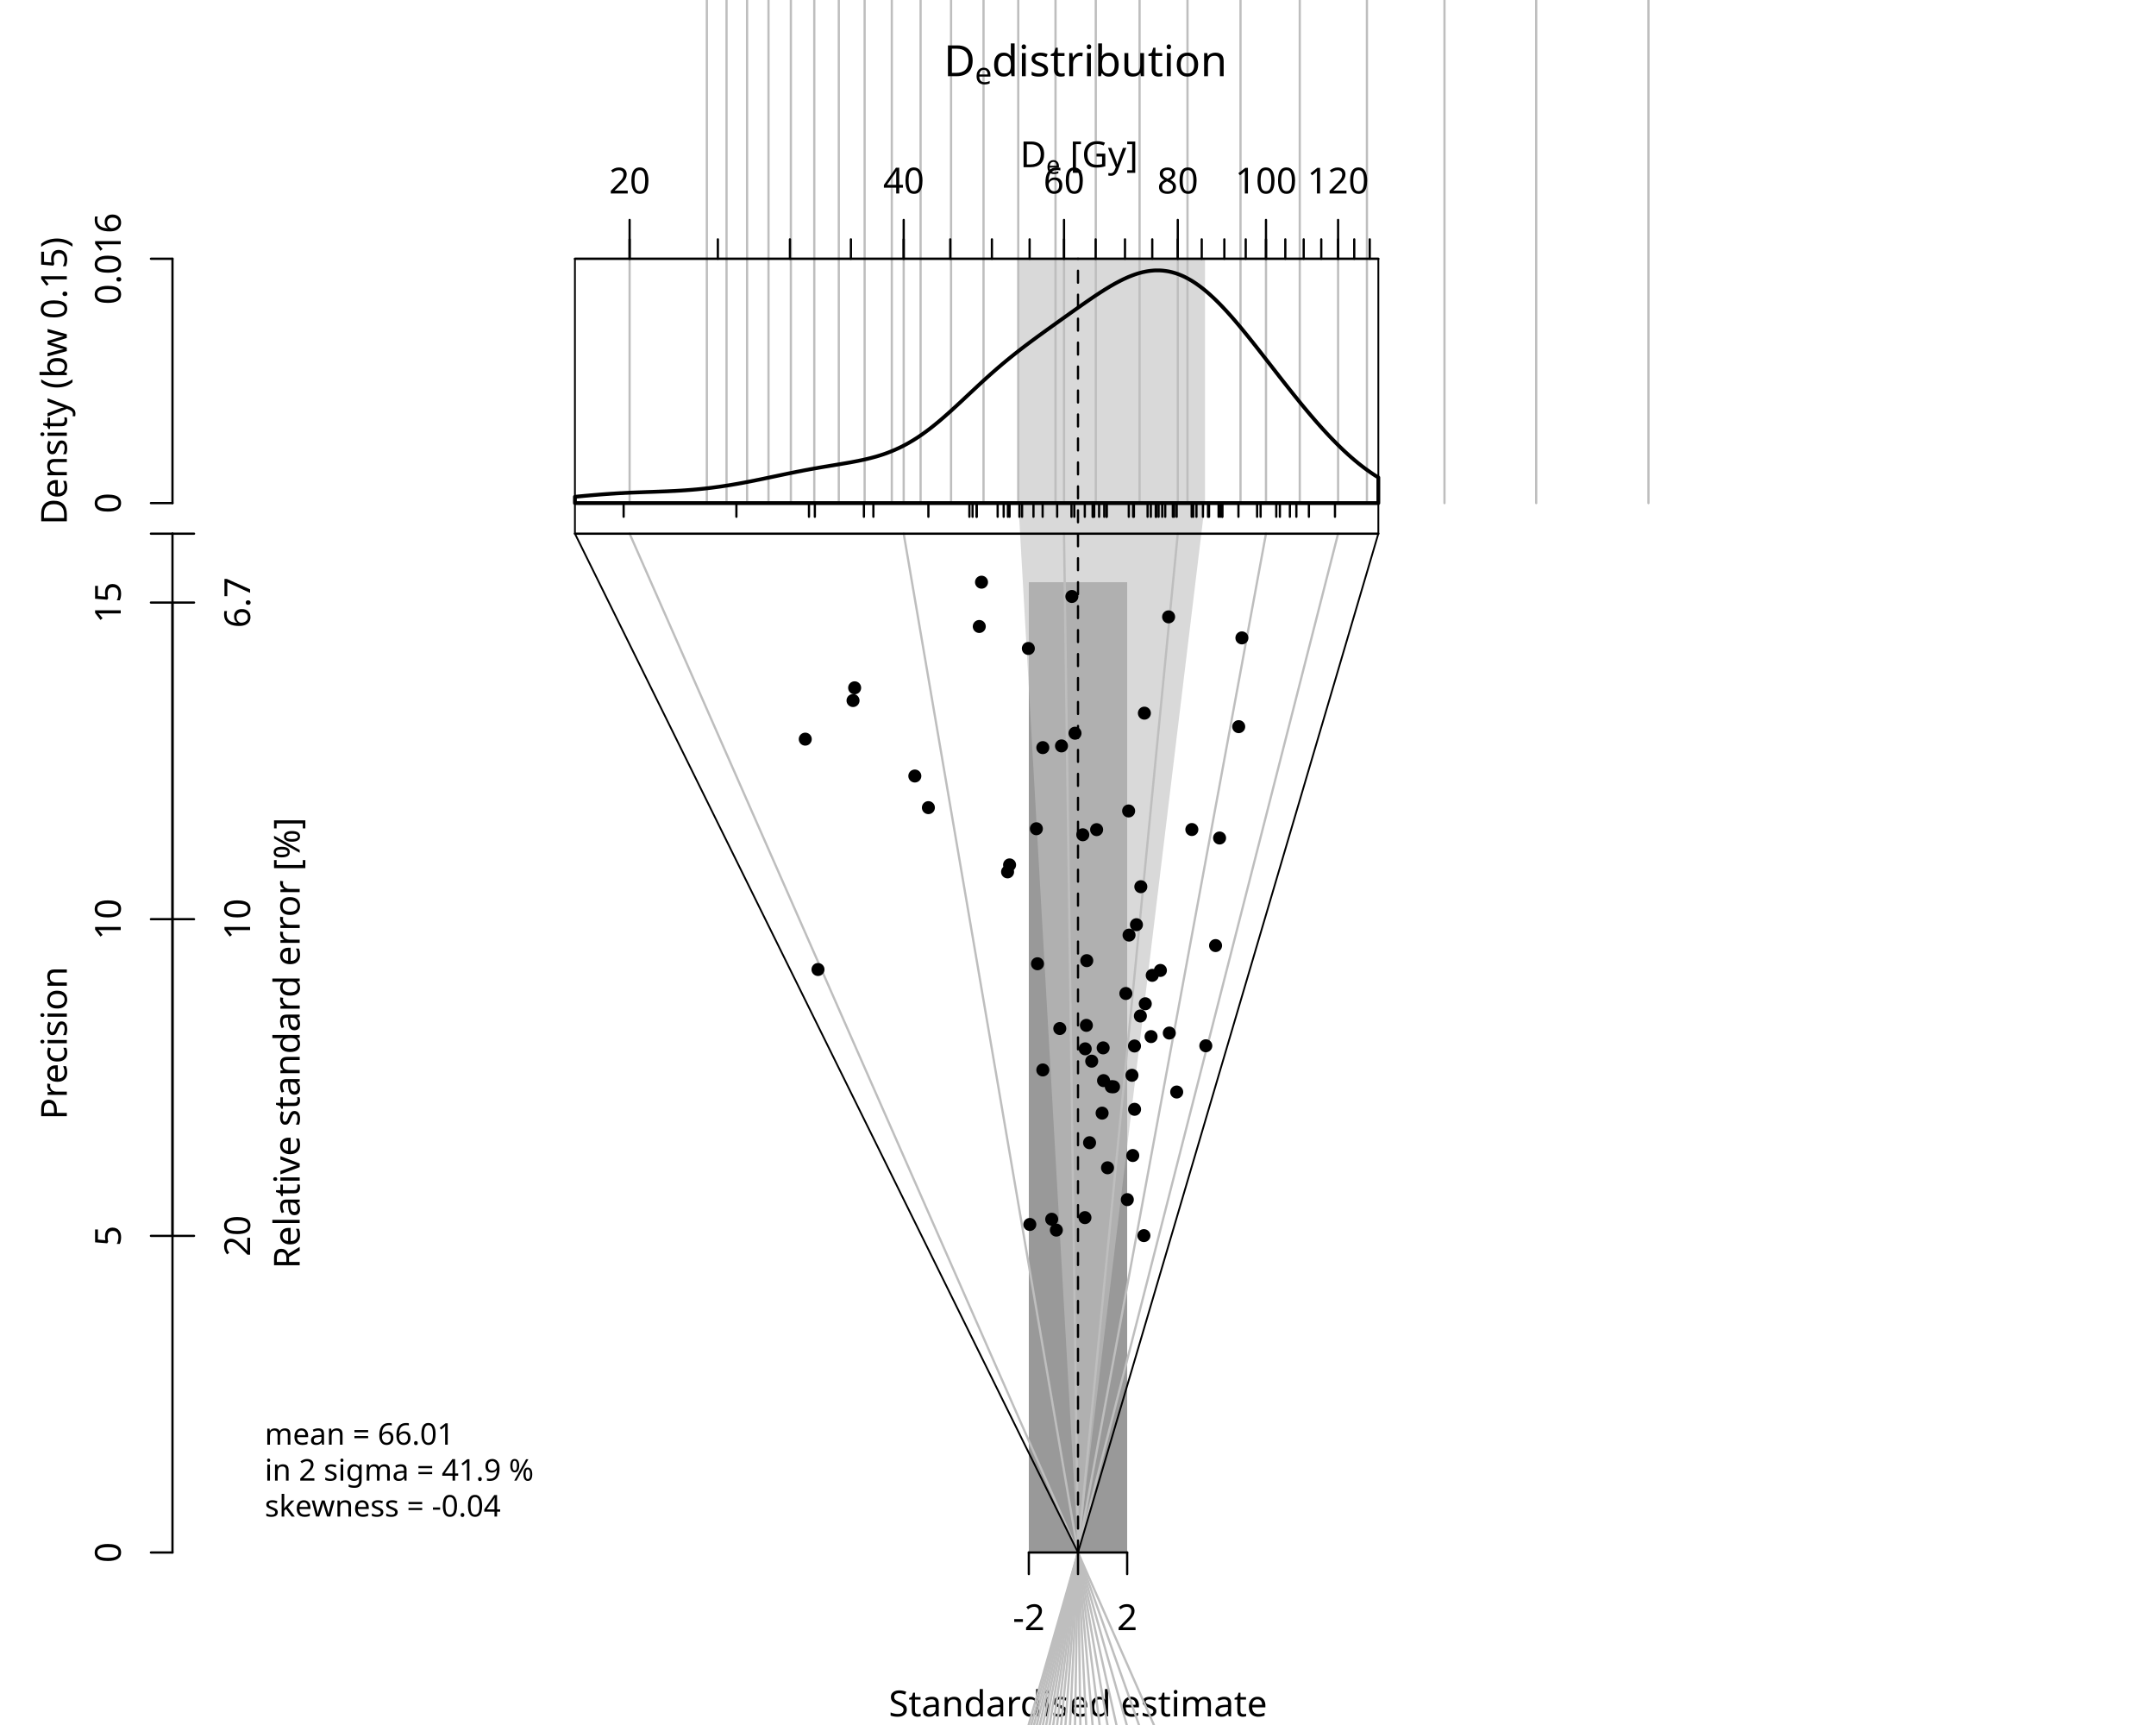
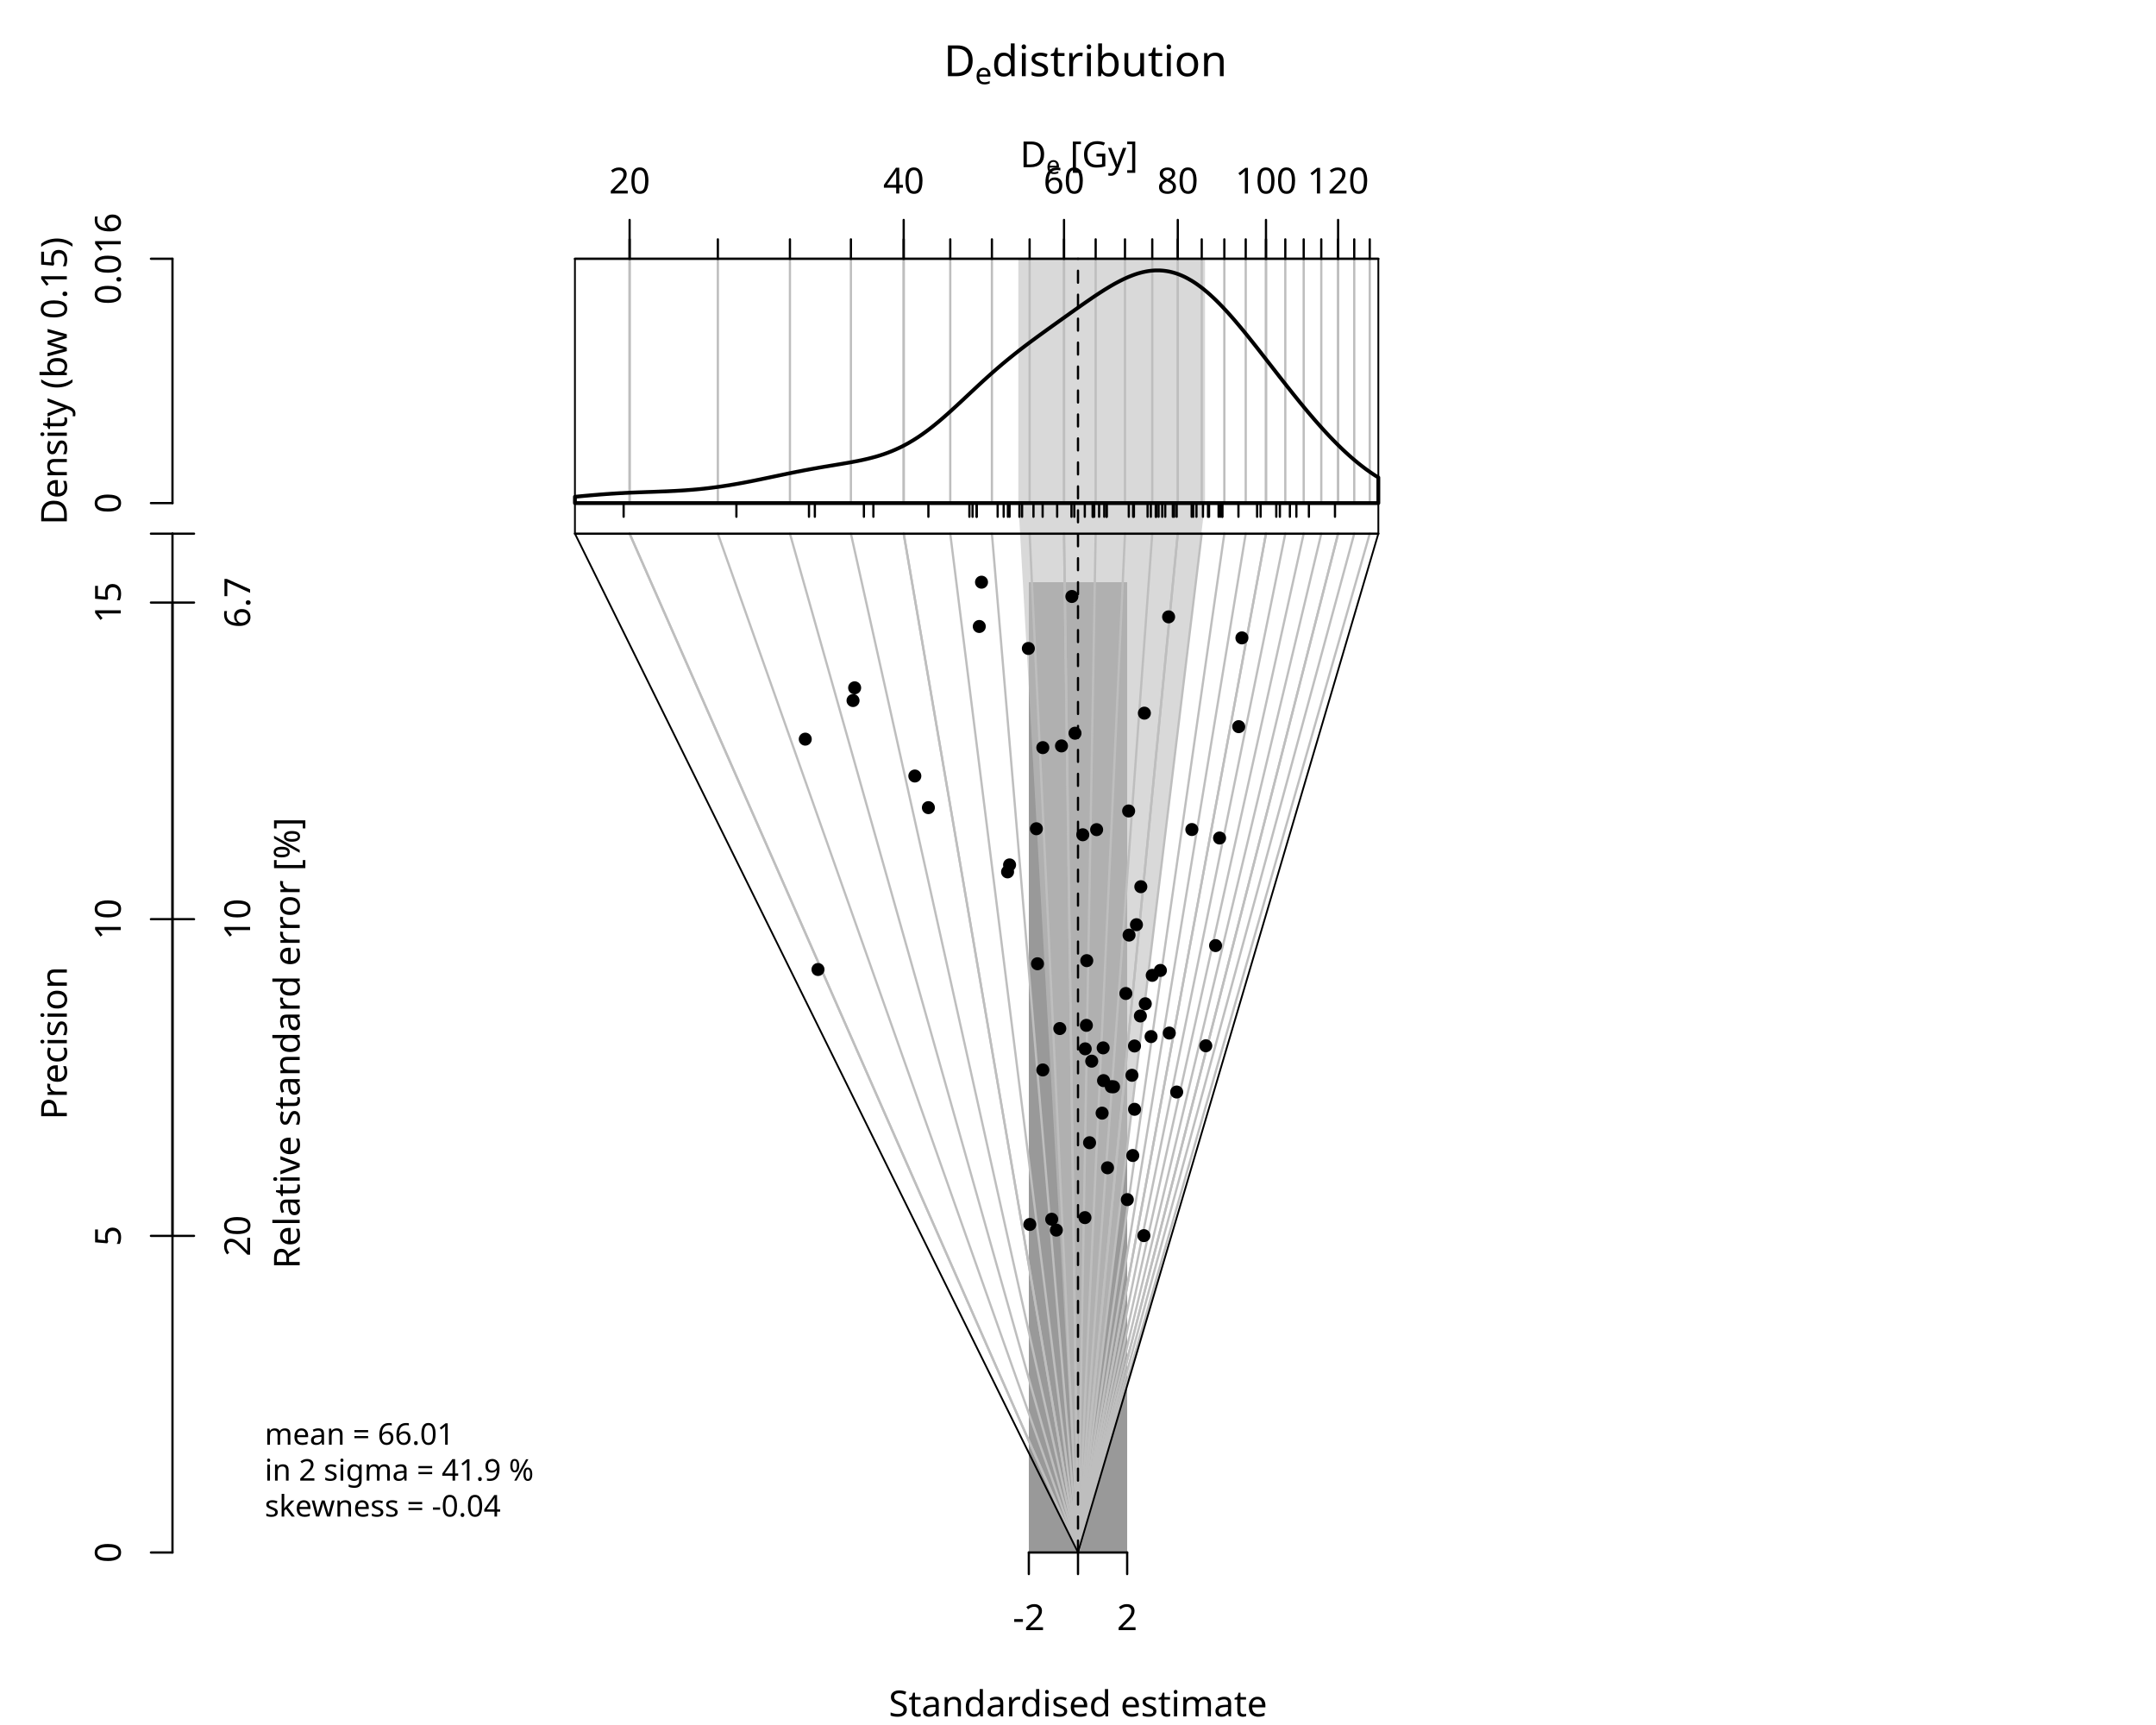
<svg xmlns="http://www.w3.org/2000/svg" class="svglite" data-engine-version="2.0" width="720.00pt" height="576.00pt" viewBox="0 0 720.00 576.00">
  <defs>
    <style type="text/css">
    .svglite line, .svglite polyline, .svglite polygon, .svglite path, .svglite rect, .svglite circle {
      fill: none;
      stroke: #000000;
      stroke-linecap: round;
      stroke-linejoin: round;
      stroke-miterlimit: 10.00;
    }
  </style>
  </defs>
  <rect width="100%" height="100%" style="stroke: none; fill: #FFFFFF;" />
  <defs>
    <clipPath id="cpMC4wMHw3MjAuMDB8MC4wMHw1NzYuMDA=">
      <rect x="0.00" y="0.00" width="720.00" height="576.00" />
    </clipPath>
  </defs>
  <g clip-path="url(#cpMC4wMHw3MjAuMDB8MC4wMHw1NzYuMDA=)">
    <text x="360.00" y="573.12" text-anchor="middle" style="font-size: 12.00px; font-family: sans;" textLength="119.42px" lengthAdjust="spacingAndGlyphs">Standardised estimate</text>
    <polygon points="343.58,194.40 376.42,194.40 376.42,518.40 343.58,518.40 " style="stroke-width: 0.75; stroke: none; fill: #999999;" />
    <polygon points="624.10,-260.68 624.10,-260.68 624.10,-1039.76 624.10,-1039.76 " style="stroke-width: 0.75; stroke: none; fill: #FFFFFF;" />
    <polygon points="360.00,518.40 401.19,178.20 402.42,167.99 402.42,86.40 340.08,86.40 340.08,167.99 340.66,178.20 " style="stroke-width: 0.75; stroke: none; fill: #BFBFBF; fill-opacity: 0.60;" />
-     <polyline points="360.00,518.40 550.51,951.22 " style="stroke-width: 0.75; stroke: #BEBEBE;" />
-     <polyline points="360.00,518.40 513.02,951.22 " style="stroke-width: 0.75; stroke: #BEBEBE;" />
-     <polyline points="360.00,518.40 482.39,951.22 " style="stroke-width: 0.75; stroke: #BEBEBE;" />
-     <polyline points="360.00,518.40 456.49,951.22 " style="stroke-width: 0.75; stroke: #BEBEBE;" />
-     <polyline points="360.00,518.40 434.06,951.22 " style="stroke-width: 0.75; stroke: #BEBEBE;" />
-     <polyline points="360.00,518.40 414.27,951.22 " style="stroke-width: 0.75; stroke: #BEBEBE;" />
-     <polyline points="360.00,518.40 396.57,951.22 " style="stroke-width: 0.75; stroke: #BEBEBE;" />
-     <polyline points="360.00,518.40 380.56,951.22 " style="stroke-width: 0.75; stroke: #BEBEBE;" />
-     <polyline points="360.00,518.40 365.94,951.22 " style="stroke-width: 0.75; stroke: #BEBEBE;" />
-     <polyline points="360.00,518.40 352.49,951.22 " style="stroke-width: 0.75; stroke: #BEBEBE;" />
-     <polyline points="360.00,518.40 340.04,951.22 " style="stroke-width: 0.75; stroke: #BEBEBE;" />
-     <polyline points="360.00,518.40 328.45,951.22 " style="stroke-width: 0.75; stroke: #BEBEBE;" />
-     <polyline points="360.00,518.40 317.61,951.22 " style="stroke-width: 0.75; stroke: #BEBEBE;" />
-     <polyline points="360.00,518.40 307.43,951.22 " style="stroke-width: 0.75; stroke: #BEBEBE;" />
-     <polyline points="360.00,518.40 297.82,951.22 " style="stroke-width: 0.75; stroke: #BEBEBE;" />
-     <polyline points="360.00,518.40 288.74,951.22 " style="stroke-width: 0.75; stroke: #BEBEBE;" />
-     <polyline points="360.00,518.40 280.12,951.22 " style="stroke-width: 0.75; stroke: #BEBEBE;" />
-     <polyline points="360.00,518.40 271.93,951.22 " style="stroke-width: 0.75; stroke: #BEBEBE;" />
-     <polyline points="360.00,518.40 264.11,951.22 " style="stroke-width: 0.75; stroke: #BEBEBE;" />
-     <polyline points="360.00,518.40 256.64,951.22 " style="stroke-width: 0.75; stroke: #BEBEBE;" />
-     <polyline points="360.00,518.40 249.49,951.22 " style="stroke-width: 0.75; stroke: #BEBEBE;" />
-     <polyline points="360.00,518.40 242.63,951.22 " style="stroke-width: 0.75; stroke: #BEBEBE;" />
-     <polyline points="360.00,518.40 236.05,951.22 " style="stroke-width: 0.75; stroke: #BEBEBE;" />
-     <polyline points="550.51,167.99 550.51,-260.68 " style="stroke-width: 0.75; stroke: #BEBEBE;" />
-     <polyline points="513.02,167.99 513.02,-260.68 " style="stroke-width: 0.75; stroke: #BEBEBE;" />
-     <polyline points="482.39,167.99 482.39,-260.68 " style="stroke-width: 0.75; stroke: #BEBEBE;" />
-     <polyline points="456.49,167.99 456.49,-260.68 " style="stroke-width: 0.75; stroke: #BEBEBE;" />
-     <polyline points="434.06,167.99 434.06,-260.68 " style="stroke-width: 0.75; stroke: #BEBEBE;" />
-     <polyline points="414.27,167.99 414.27,-260.68 " style="stroke-width: 0.75; stroke: #BEBEBE;" />
-     <polyline points="396.57,167.99 396.57,-260.68 " style="stroke-width: 0.75; stroke: #BEBEBE;" />
-     <polyline points="380.56,167.99 380.56,-260.68 " style="stroke-width: 0.75; stroke: #BEBEBE;" />
-     <polyline points="365.94,167.99 365.94,-260.68 " style="stroke-width: 0.75; stroke: #BEBEBE;" />
-     <polyline points="352.49,167.99 352.49,-260.68 " style="stroke-width: 0.75; stroke: #BEBEBE;" />
-     <polyline points="340.04,167.99 340.04,-260.68 " style="stroke-width: 0.75; stroke: #BEBEBE;" />
-     <polyline points="328.45,167.99 328.45,-260.68 " style="stroke-width: 0.75; stroke: #BEBEBE;" />
-     <polyline points="317.61,167.99 317.61,-260.68 " style="stroke-width: 0.75; stroke: #BEBEBE;" />
-     <polyline points="307.43,167.99 307.43,-260.68 " style="stroke-width: 0.75; stroke: #BEBEBE;" />
-     <polyline points="297.82,167.99 297.82,-260.68 " style="stroke-width: 0.75; stroke: #BEBEBE;" />
-     <polyline points="288.74,167.99 288.74,-260.68 " style="stroke-width: 0.75; stroke: #BEBEBE;" />
-     <polyline points="280.12,167.99 280.12,-260.68 " style="stroke-width: 0.75; stroke: #BEBEBE;" />
-     <polyline points="271.93,167.99 271.93,-260.68 " style="stroke-width: 0.75; stroke: #BEBEBE;" />
-     <polyline points="264.11,167.99 264.11,-260.68 " style="stroke-width: 0.75; stroke: #BEBEBE;" />
-     <polyline points="256.64,167.99 256.64,-260.68 " style="stroke-width: 0.75; stroke: #BEBEBE;" />
-     <polyline points="249.49,167.99 249.49,-260.68 " style="stroke-width: 0.75; stroke: #BEBEBE;" />
-     <polyline points="242.63,167.99 242.63,-260.68 " style="stroke-width: 0.75; stroke: #BEBEBE;" />
-     <polyline points="236.05,167.99 236.05,-260.68 " style="stroke-width: 0.75; stroke: #BEBEBE;" />
+     <polyline points="360.00,518.40 210.26,178.20 " style="stroke-width: 0.75; stroke: #BEBEBE;" />
+     <polyline points="360.00,518.40 239.73,178.20 " style="stroke-width: 0.75; stroke: #BEBEBE;" />
+     <polyline points="360.00,518.40 263.80,178.20 " style="stroke-width: 0.75; stroke: #BEBEBE;" />
+     <polyline points="360.00,518.40 284.16,178.20 " style="stroke-width: 0.75; stroke: #BEBEBE;" />
+     <polyline points="360.00,518.40 301.79,178.20 " style="stroke-width: 0.75; stroke: #BEBEBE;" />
+     <polyline points="360.00,518.40 317.34,178.20 " style="stroke-width: 0.75; stroke: #BEBEBE;" />
+     <polyline points="360.00,518.40 331.25,178.20 " style="stroke-width: 0.75; stroke: #BEBEBE;" />
+     <polyline points="360.00,518.40 343.84,178.20 " style="stroke-width: 0.75; stroke: #BEBEBE;" />
+     <polyline points="360.00,518.40 355.33,178.20 " style="stroke-width: 0.75; stroke: #BEBEBE;" />
+     <polyline points="360.00,518.40 365.90,178.20 " style="stroke-width: 0.75; stroke: #BEBEBE;" />
+     <polyline points="360.00,518.40 375.69,178.20 " style="stroke-width: 0.75; stroke: #BEBEBE;" />
+     <polyline points="360.00,518.40 384.80,178.20 " style="stroke-width: 0.75; stroke: #BEBEBE;" />
+     <polyline points="360.00,518.40 393.32,178.20 " style="stroke-width: 0.75; stroke: #BEBEBE;" />
+     <polyline points="360.00,518.40 401.32,178.20 " style="stroke-width: 0.75; stroke: #BEBEBE;" />
+     <polyline points="360.00,518.40 408.87,178.20 " style="stroke-width: 0.75; stroke: #BEBEBE;" />
+     <polyline points="360.00,518.40 416.01,178.20 " style="stroke-width: 0.75; stroke: #BEBEBE;" />
+     <polyline points="360.00,518.40 422.78,178.20 " style="stroke-width: 0.75; stroke: #BEBEBE;" />
+     <polyline points="360.00,518.40 429.23,178.20 " style="stroke-width: 0.75; stroke: #BEBEBE;" />
+     <polyline points="360.00,518.40 435.37,178.20 " style="stroke-width: 0.75; stroke: #BEBEBE;" />
+     <polyline points="360.00,518.40 441.24,178.20 " style="stroke-width: 0.75; stroke: #BEBEBE;" />
+     <polyline points="360.00,518.40 446.86,178.20 " style="stroke-width: 0.75; stroke: #BEBEBE;" />
+     <polyline points="360.00,518.40 452.25,178.20 " style="stroke-width: 0.75; stroke: #BEBEBE;" />
+     <polyline points="360.00,518.40 457.43,178.20 " style="stroke-width: 0.75; stroke: #BEBEBE;" />
+     <polyline points="210.26,167.99 210.26,86.40 " style="stroke-width: 0.75; stroke: #BEBEBE;" />
+     <polyline points="239.73,167.99 239.73,86.40 " style="stroke-width: 0.75; stroke: #BEBEBE;" />
+     <polyline points="263.80,167.99 263.80,86.40 " style="stroke-width: 0.75; stroke: #BEBEBE;" />
+     <polyline points="284.16,167.99 284.16,86.40 " style="stroke-width: 0.75; stroke: #BEBEBE;" />
+     <polyline points="301.79,167.99 301.79,86.40 " style="stroke-width: 0.75; stroke: #BEBEBE;" />
+     <polyline points="317.34,167.99 317.34,86.40 " style="stroke-width: 0.75; stroke: #BEBEBE;" />
+     <polyline points="331.25,167.99 331.25,86.40 " style="stroke-width: 0.75; stroke: #BEBEBE;" />
+     <polyline points="343.84,167.99 343.84,86.40 " style="stroke-width: 0.75; stroke: #BEBEBE;" />
+     <polyline points="355.33,167.99 355.33,86.40 " style="stroke-width: 0.75; stroke: #BEBEBE;" />
+     <polyline points="365.90,167.99 365.90,86.40 " style="stroke-width: 0.75; stroke: #BEBEBE;" />
+     <polyline points="375.69,167.99 375.69,86.40 " style="stroke-width: 0.75; stroke: #BEBEBE;" />
+     <polyline points="384.80,167.99 384.80,86.40 " style="stroke-width: 0.75; stroke: #BEBEBE;" />
+     <polyline points="393.32,167.99 393.32,86.40 " style="stroke-width: 0.75; stroke: #BEBEBE;" />
+     <polyline points="401.32,167.99 401.32,86.40 " style="stroke-width: 0.75; stroke: #BEBEBE;" />
+     <polyline points="408.87,167.99 408.87,86.40 " style="stroke-width: 0.75; stroke: #BEBEBE;" />
+     <polyline points="416.01,167.99 416.01,86.40 " style="stroke-width: 0.75; stroke: #BEBEBE;" />
+     <polyline points="422.78,167.99 422.78,86.40 " style="stroke-width: 0.75; stroke: #BEBEBE;" />
+     <polyline points="429.23,167.99 429.23,86.40 " style="stroke-width: 0.75; stroke: #BEBEBE;" />
+     <polyline points="435.37,167.99 435.37,86.40 " style="stroke-width: 0.75; stroke: #BEBEBE;" />
+     <polyline points="441.24,167.99 441.24,86.40 " style="stroke-width: 0.75; stroke: #BEBEBE;" />
+     <polyline points="446.86,167.99 446.86,86.40 " style="stroke-width: 0.75; stroke: #BEBEBE;" />
+     <polyline points="452.25,167.99 452.25,86.40 " style="stroke-width: 0.75; stroke: #BEBEBE;" />
+     <polyline points="457.43,167.99 457.43,86.40 " style="stroke-width: 0.75; stroke: #BEBEBE;" />
    <polyline points="360.00,518.40 210.26,178.20 " style="stroke-width: 0.75; stroke: #BEBEBE;" />
    <polyline points="360.00,518.40 301.79,178.20 " style="stroke-width: 0.75; stroke: #BEBEBE;" />
    <polyline points="360.00,518.40 355.33,178.20 " style="stroke-width: 0.75; stroke: #BEBEBE;" />
    <polyline points="360.00,518.40 393.32,178.20 " style="stroke-width: 0.75; stroke: #BEBEBE;" />
    <polyline points="360.00,518.40 422.78,178.20 " style="stroke-width: 0.75; stroke: #BEBEBE;" />
    <polyline points="360.00,518.40 446.86,178.20 " style="stroke-width: 0.75; stroke: #BEBEBE;" />
    <polyline points="210.26,167.99 210.26,86.40 " style="stroke-width: 0.75; stroke: #BEBEBE;" />
    <polyline points="301.79,167.99 301.79,86.40 " style="stroke-width: 0.75; stroke: #BEBEBE;" />
    <polyline points="355.33,167.99 355.33,86.40 " style="stroke-width: 0.75; stroke: #BEBEBE;" />
    <polyline points="393.32,167.99 393.32,86.40 " style="stroke-width: 0.75; stroke: #BEBEBE;" />
    <polyline points="422.78,167.99 422.78,86.40 " style="stroke-width: 0.75; stroke: #BEBEBE;" />
    <polyline points="446.86,167.99 446.86,86.40 " style="stroke-width: 0.75; stroke: #BEBEBE;" />
    <polyline points="360.00,518.40 360.00,178.20 360.00,167.99 360.00,86.40 " style="stroke-width: 0.75; stroke-dasharray: 4.00,4.00;" />
    <text x="315.18" y="25.44" style="font-size: 14.40px; font-family: sans;" textLength="10.40px" lengthAdjust="spacingAndGlyphs">D</text>
    <text x="325.58" y="28.10" style="font-size: 10.08px; font-family: sans;" textLength="5.61px" lengthAdjust="spacingAndGlyphs">e</text>
    <text x="331.19" y="25.44" style="font-size: 14.40px; font-family: sans;" textLength="73.64px" lengthAdjust="spacingAndGlyphs"> distribution</text>
    <line x1="57.60" y1="518.40" x2="57.60" y2="201.20" style="stroke-width: 0.75;" />
    <line x1="57.60" y1="518.40" x2="50.40" y2="518.40" style="stroke-width: 0.75;" />
    <line x1="57.60" y1="412.67" x2="50.40" y2="412.67" style="stroke-width: 0.75;" />
    <line x1="57.60" y1="306.93" x2="50.40" y2="306.93" style="stroke-width: 0.75;" />
    <line x1="57.60" y1="201.20" x2="50.40" y2="201.20" style="stroke-width: 0.75;" />
    <text transform="translate(40.32,518.40) rotate(-90)" text-anchor="middle" style="font-size: 12.00px; font-family: sans;" textLength="6.67px" lengthAdjust="spacingAndGlyphs">0</text>
    <text transform="translate(40.32,412.67) rotate(-90)" text-anchor="middle" style="font-size: 12.00px; font-family: sans;" textLength="6.67px" lengthAdjust="spacingAndGlyphs">5</text>
    <text transform="translate(40.32,306.93) rotate(-90)" text-anchor="middle" style="font-size: 12.00px; font-family: sans;" textLength="13.35px" lengthAdjust="spacingAndGlyphs">10</text>
    <text transform="translate(40.32,201.20) rotate(-90)" text-anchor="middle" style="font-size: 12.00px; font-family: sans;" textLength="13.35px" lengthAdjust="spacingAndGlyphs">15</text>
    <polyline points="57.60,201.20 57.60,178.20 " style="stroke-width: 0.75;" />
    <line x1="57.60" y1="178.20" x2="50.40" y2="178.20" style="stroke-width: 0.75;" />
    <line x1="57.60" y1="178.20" x2="64.80" y2="178.20" style="stroke-width: 0.75;" />
    <text transform="translate(22.32,348.30) rotate(-90)" text-anchor="middle" style="font-size: 12.00px; font-family: sans;" textLength="49.36px" lengthAdjust="spacingAndGlyphs">Precision</text>
    <text transform="translate(100.08,348.30) rotate(-90)" text-anchor="middle" style="font-size: 12.00px; font-family: sans;" textLength="142.74px" lengthAdjust="spacingAndGlyphs">Relative standard error [%]</text>
    <line x1="57.60" y1="412.67" x2="57.60" y2="201.20" style="stroke-width: 0.75;" />
    <line x1="57.60" y1="412.67" x2="64.80" y2="412.67" style="stroke-width: 0.75;" />
    <line x1="57.60" y1="306.93" x2="64.80" y2="306.93" style="stroke-width: 0.75;" />
    <line x1="57.60" y1="201.20" x2="64.80" y2="201.20" style="stroke-width: 0.75;" />
    <text transform="translate(83.52,412.67) rotate(-90)" text-anchor="middle" style="font-size: 12.00px; font-family: sans;" textLength="13.35px" lengthAdjust="spacingAndGlyphs">20</text>
    <text transform="translate(83.52,306.93) rotate(-90)" text-anchor="middle" style="font-size: 12.00px; font-family: sans;" textLength="13.35px" lengthAdjust="spacingAndGlyphs">10</text>
    <text transform="translate(83.52,201.20) rotate(-90)" text-anchor="middle" style="font-size: 12.00px; font-family: sans;" textLength="16.68px" lengthAdjust="spacingAndGlyphs">6.7</text>
    <line x1="343.58" y1="518.40" x2="376.42" y2="518.40" style="stroke-width: 0.75;" />
    <line x1="343.58" y1="518.40" x2="343.58" y2="525.60" style="stroke-width: 0.75;" />
    <line x1="360.00" y1="518.40" x2="360.00" y2="525.60" style="stroke-width: 0.75;" />
    <line x1="376.42" y1="518.40" x2="376.42" y2="525.60" style="stroke-width: 0.75;" />
    <text x="343.58" y="544.32" text-anchor="middle" style="font-size: 12.00px; font-family: sans;" textLength="10.67px" lengthAdjust="spacingAndGlyphs">-2</text>
    <text x="376.42" y="544.32" text-anchor="middle" style="font-size: 12.00px; font-family: sans;" textLength="6.67px" lengthAdjust="spacingAndGlyphs">2</text>
    <polyline points="210.26,86.40 210.26,79.92 " style="stroke-width: 0.75;" />
    <polyline points="239.73,86.40 239.73,79.92 " style="stroke-width: 0.75;" />
    <polyline points="263.80,86.40 263.80,79.92 " style="stroke-width: 0.75;" />
    <polyline points="284.16,86.40 284.16,79.92 " style="stroke-width: 0.75;" />
    <polyline points="301.79,86.40 301.79,79.92 " style="stroke-width: 0.75;" />
    <polyline points="317.34,86.40 317.34,79.92 " style="stroke-width: 0.75;" />
    <polyline points="331.25,86.40 331.25,79.92 " style="stroke-width: 0.75;" />
    <polyline points="343.84,86.40 343.84,79.92 " style="stroke-width: 0.75;" />
    <polyline points="355.33,86.40 355.33,79.92 " style="stroke-width: 0.75;" />
    <polyline points="365.90,86.40 365.90,79.92 " style="stroke-width: 0.75;" />
    <polyline points="375.69,86.40 375.69,79.92 " style="stroke-width: 0.75;" />
    <polyline points="384.80,86.40 384.80,79.92 " style="stroke-width: 0.75;" />
    <polyline points="393.32,86.40 393.32,79.92 " style="stroke-width: 0.75;" />
    <polyline points="401.32,86.40 401.32,79.92 " style="stroke-width: 0.75;" />
    <polyline points="408.87,86.40 408.87,79.92 " style="stroke-width: 0.75;" />
    <polyline points="416.01,86.40 416.01,79.92 " style="stroke-width: 0.75;" />
    <polyline points="422.78,86.40 422.78,79.92 " style="stroke-width: 0.75;" />
    <polyline points="429.23,86.40 429.23,79.92 " style="stroke-width: 0.75;" />
    <polyline points="435.37,86.40 435.37,79.92 " style="stroke-width: 0.75;" />
    <polyline points="441.24,86.40 441.24,79.92 " style="stroke-width: 0.75;" />
    <polyline points="446.86,86.40 446.86,79.92 " style="stroke-width: 0.75;" />
    <polyline points="452.25,86.40 452.25,79.92 " style="stroke-width: 0.75;" />
    <polyline points="457.43,86.40 457.43,79.92 " style="stroke-width: 0.75;" />
    <polyline points="210.26,86.40 210.26,73.44 " style="stroke-width: 0.75;" />
    <polyline points="301.79,86.40 301.79,73.44 " style="stroke-width: 0.75;" />
    <polyline points="355.33,86.40 355.33,73.44 " style="stroke-width: 0.75;" />
    <polyline points="393.32,86.40 393.32,73.44 " style="stroke-width: 0.75;" />
    <polyline points="422.78,86.40 422.78,73.44 " style="stroke-width: 0.75;" />
    <polyline points="446.86,86.40 446.86,73.44 " style="stroke-width: 0.75;" />
    <polyline points="192.00,178.20 460.30,178.20 " style="stroke-width: 0.75;" />
    <polyline points="192.00,86.40 460.30,86.40 " style="stroke-width: 0.75;" />
    <text x="210.26" y="64.61" text-anchor="middle" style="font-size: 12.00px; font-family: sans;" textLength="13.35px" lengthAdjust="spacingAndGlyphs">20</text>
    <text x="301.79" y="64.61" text-anchor="middle" style="font-size: 12.00px; font-family: sans;" textLength="13.35px" lengthAdjust="spacingAndGlyphs">40</text>
    <text x="355.33" y="64.61" text-anchor="middle" style="font-size: 12.00px; font-family: sans;" textLength="13.35px" lengthAdjust="spacingAndGlyphs">60</text>
    <text x="393.32" y="64.61" text-anchor="middle" style="font-size: 12.00px; font-family: sans;" textLength="13.35px" lengthAdjust="spacingAndGlyphs">80</text>
    <text x="422.78" y="64.61" text-anchor="middle" style="font-size: 12.00px; font-family: sans;" textLength="20.02px" lengthAdjust="spacingAndGlyphs">100</text>
    <text x="446.86" y="64.61" text-anchor="middle" style="font-size: 12.00px; font-family: sans;" textLength="20.02px" lengthAdjust="spacingAndGlyphs">120</text>
    <text x="340.66" y="55.83" style="font-size: 12.00px; font-family: sans;" textLength="8.67px" lengthAdjust="spacingAndGlyphs">D</text>
    <text x="349.33" y="58.05" style="font-size: 8.40px; font-family: sans;" textLength="4.67px" lengthAdjust="spacingAndGlyphs">e</text>
    <text x="354.00" y="55.83" style="font-size: 12.00px; font-family: sans;" textLength="3.33px" lengthAdjust="spacingAndGlyphs"> </text>
    <text x="357.33" y="55.83" style="font-size: 12.00px; font-family: sans;" textLength="22.01px" lengthAdjust="spacingAndGlyphs">[Gy]</text>
    <circle cx="273.17" cy="323.73" r="1.80" style="stroke-width: 0.75; fill: #000000;" />
    <circle cx="268.92" cy="246.81" r="1.80" style="stroke-width: 0.75; fill: #000000;" />
    <circle cx="284.87" cy="233.92" r="1.80" style="stroke-width: 0.75; fill: #000000;" />
    <circle cx="285.41" cy="229.67" r="1.80" style="stroke-width: 0.75; fill: #000000;" />
    <circle cx="305.51" cy="259.12" r="1.80" style="stroke-width: 0.75; fill: #000000;" />
    <circle cx="310.04" cy="269.68" r="1.80" style="stroke-width: 0.75; fill: #000000;" />
    <circle cx="343.91" cy="408.86" r="1.80" style="stroke-width: 0.75; fill: #000000;" />
    <circle cx="327.03" cy="209.19" r="1.80" style="stroke-width: 0.75; fill: #000000;" />
    <circle cx="336.48" cy="291.13" r="1.80" style="stroke-width: 0.75; fill: #000000;" />
    <circle cx="337.15" cy="288.80" r="1.80" style="stroke-width: 0.75; fill: #000000;" />
    <circle cx="327.78" cy="194.40" r="1.80" style="stroke-width: 0.75; fill: #000000;" />
    <circle cx="351.22" cy="407.12" r="1.80" style="stroke-width: 0.75; fill: #000000;" />
    <circle cx="348.25" cy="357.27" r="1.80" style="stroke-width: 0.75; fill: #000000;" />
    <circle cx="346.47" cy="321.81" r="1.80" style="stroke-width: 0.75; fill: #000000;" />
    <circle cx="352.77" cy="410.75" r="1.80" style="stroke-width: 0.75; fill: #000000;" />
    <circle cx="346.10" cy="276.73" r="1.80" style="stroke-width: 0.75; fill: #000000;" />
    <circle cx="343.42" cy="216.53" r="1.80" style="stroke-width: 0.75; fill: #000000;" />
    <circle cx="348.25" cy="249.64" r="1.80" style="stroke-width: 0.75; fill: #000000;" />
    <circle cx="353.92" cy="343.44" r="1.80" style="stroke-width: 0.75; fill: #000000;" />
    <circle cx="354.49" cy="249.07" r="1.80" style="stroke-width: 0.75; fill: #000000;" />
    <circle cx="357.95" cy="199.17" r="1.80" style="stroke-width: 0.75; fill: #000000;" />
    <circle cx="359.00" cy="244.83" r="1.80" style="stroke-width: 0.75; fill: #000000;" />
    <circle cx="361.60" cy="278.74" r="1.80" style="stroke-width: 0.75; fill: #000000;" />
    <circle cx="362.41" cy="350.22" r="1.80" style="stroke-width: 0.75; fill: #000000;" />
    <circle cx="362.93" cy="320.77" r="1.80" style="stroke-width: 0.75; fill: #000000;" />
    <circle cx="362.80" cy="342.38" r="1.80" style="stroke-width: 0.75; fill: #000000;" />
    <circle cx="362.32" cy="406.58" r="1.80" style="stroke-width: 0.75; fill: #000000;" />
    <circle cx="366.22" cy="277.03" r="1.80" style="stroke-width: 0.75; fill: #000000;" />
    <circle cx="364.58" cy="354.34" r="1.80" style="stroke-width: 0.75; fill: #000000;" />
    <circle cx="363.86" cy="381.57" r="1.80" style="stroke-width: 0.75; fill: #000000;" />
    <circle cx="368.40" cy="349.90" r="1.80" style="stroke-width: 0.75; fill: #000000;" />
    <circle cx="368.53" cy="360.83" r="1.80" style="stroke-width: 0.75; fill: #000000;" />
    <circle cx="368.05" cy="371.69" r="1.80" style="stroke-width: 0.75; fill: #000000;" />
    <circle cx="376.91" cy="270.79" r="1.80" style="stroke-width: 0.75; fill: #000000;" />
    <circle cx="371.12" cy="362.86" r="1.80" style="stroke-width: 0.75; fill: #000000;" />
    <circle cx="371.87" cy="362.89" r="1.80" style="stroke-width: 0.75; fill: #000000;" />
    <circle cx="369.86" cy="389.94" r="1.80" style="stroke-width: 0.75; fill: #000000;" />
    <circle cx="382.17" cy="238.13" r="1.80" style="stroke-width: 0.75; fill: #000000;" />
    <circle cx="377.05" cy="312.24" r="1.80" style="stroke-width: 0.75; fill: #000000;" />
    <circle cx="375.98" cy="331.74" r="1.80" style="stroke-width: 0.75; fill: #000000;" />
    <circle cx="379.52" cy="308.77" r="1.80" style="stroke-width: 0.75; fill: #000000;" />
    <circle cx="380.98" cy="296.08" r="1.80" style="stroke-width: 0.75; fill: #000000;" />
    <circle cx="390.26" cy="205.98" r="1.80" style="stroke-width: 0.75; fill: #000000;" />
    <circle cx="378.87" cy="349.27" r="1.80" style="stroke-width: 0.75; fill: #000000;" />
    <circle cx="378.02" cy="359.05" r="1.80" style="stroke-width: 0.75; fill: #000000;" />
    <circle cx="380.83" cy="339.25" r="1.80" style="stroke-width: 0.75; fill: #000000;" />
    <circle cx="382.47" cy="335.17" r="1.80" style="stroke-width: 0.75; fill: #000000;" />
    <circle cx="378.89" cy="370.41" r="1.80" style="stroke-width: 0.75; fill: #000000;" />
    <circle cx="384.79" cy="325.68" r="1.80" style="stroke-width: 0.75; fill: #000000;" />
    <circle cx="378.29" cy="385.84" r="1.80" style="stroke-width: 0.75; fill: #000000;" />
    <circle cx="376.47" cy="400.57" r="1.80" style="stroke-width: 0.75; fill: #000000;" />
    <circle cx="387.52" cy="324.04" r="1.80" style="stroke-width: 0.75; fill: #000000;" />
    <circle cx="384.40" cy="346.13" r="1.80" style="stroke-width: 0.75; fill: #000000;" />
    <circle cx="398.02" cy="276.99" r="1.80" style="stroke-width: 0.75; fill: #000000;" />
    <circle cx="390.49" cy="344.95" r="1.80" style="stroke-width: 0.75; fill: #000000;" />
    <circle cx="414.74" cy="213.00" r="1.80" style="stroke-width: 0.75; fill: #000000;" />
    <circle cx="413.67" cy="242.64" r="1.80" style="stroke-width: 0.75; fill: #000000;" />
    <circle cx="407.28" cy="279.82" r="1.80" style="stroke-width: 0.75; fill: #000000;" />
    <circle cx="382.01" cy="412.59" r="1.80" style="stroke-width: 0.75; fill: #000000;" />
    <circle cx="392.96" cy="364.64" r="1.80" style="stroke-width: 0.75; fill: #000000;" />
    <circle cx="405.94" cy="315.74" r="1.80" style="stroke-width: 0.75; fill: #000000;" />
    <circle cx="402.68" cy="349.20" r="1.80" style="stroke-width: 0.75; fill: #000000;" />
    <polygon points="192.00,167.99 192.00,165.88 192.53,165.83 193.05,165.78 193.58,165.73 194.10,165.68 194.63,165.63 195.15,165.58 195.68,165.53 196.20,165.49 196.73,165.44 197.25,165.39 197.78,165.35 198.30,165.30 198.83,165.26 199.35,165.22 199.88,165.17 200.40,165.13 200.93,165.09 201.45,165.05 201.98,165.01 202.50,164.97 203.03,164.94 203.55,164.90 204.08,164.86 204.60,164.83 205.13,164.80 205.65,164.76 206.18,164.73 206.70,164.70 207.23,164.67 207.75,164.65 208.28,164.62 208.80,164.59 209.33,164.57 209.85,164.54 210.38,164.52 210.90,164.49 211.43,164.47 211.95,164.45 212.48,164.43 213.00,164.41 213.53,164.39 214.05,164.37 214.58,164.35 215.10,164.33 215.63,164.31 216.15,164.29 216.68,164.27 217.20,164.26 217.73,164.24 218.25,164.22 218.78,164.20 219.30,164.18 219.83,164.16 220.35,164.14 220.88,164.12 221.40,164.10 221.93,164.08 222.45,164.06 222.98,164.04 223.50,164.01 224.03,163.99 224.55,163.96 225.08,163.94 225.60,163.91 226.13,163.88 226.65,163.85 227.18,163.82 227.70,163.79 228.23,163.75 228.75,163.72 229.28,163.68 229.80,163.64 230.33,163.60 230.85,163.56 231.38,163.52 231.90,163.47 232.43,163.43 232.95,163.38 233.48,163.33 234.00,163.28 234.53,163.22 235.05,163.17 235.58,163.11 236.10,163.05 236.63,162.99 237.15,162.92 237.68,162.86 238.20,162.79 238.73,162.72 239.25,162.65 239.78,162.58 240.30,162.51 240.83,162.43 241.35,162.35 241.88,162.27 242.40,162.19 242.93,162.11 243.45,162.03 243.98,161.94 244.50,161.85 245.03,161.76 245.55,161.67 246.08,161.58 246.60,161.49 247.13,161.39 247.65,161.30 248.18,161.20 248.71,161.10 249.23,161.00 249.76,160.90 250.28,160.80 250.81,160.70 251.33,160.59 251.86,160.49 252.38,160.38 252.91,160.27 253.43,160.17 253.96,160.06 254.48,159.95 255.01,159.84 255.53,159.73 256.06,159.62 256.58,159.51 257.11,159.40 257.63,159.29 258.16,159.18 258.68,159.07 259.21,158.96 259.73,158.85 260.26,158.74 260.78,158.63 261.31,158.52 261.83,158.41 262.36,158.30 262.88,158.19 263.41,158.08 263.93,157.98 264.46,157.87 264.98,157.76 265.51,157.66 266.03,157.55 266.56,157.45 267.08,157.35 267.61,157.25 268.13,157.14 268.66,157.04 269.18,156.94 269.71,156.85 270.23,156.75 270.76,156.65 271.28,156.56 271.81,156.46 272.33,156.37 272.86,156.28 273.38,156.18 273.91,156.09 274.43,156.00 274.96,155.91 275.48,155.82 276.01,155.74 276.53,155.65 277.06,155.56 277.58,155.47 278.11,155.39 278.63,155.30 279.16,155.21 279.68,155.12 280.21,155.04 280.73,154.95 281.26,154.86 281.78,154.77 282.31,154.68 282.83,154.59 283.36,154.50 283.88,154.41 284.41,154.31 284.93,154.21 285.46,154.11 285.98,154.01 286.51,153.91 287.03,153.80 287.56,153.69 288.08,153.58 288.61,153.46 289.13,153.34 289.66,153.22 290.18,153.09 290.71,152.96 291.23,152.82 291.76,152.68 292.28,152.54 292.81,152.39 293.33,152.23 293.86,152.07 294.38,151.90 294.91,151.73 295.43,151.55 295.96,151.36 296.48,151.17 297.01,150.96 297.53,150.76 298.06,150.54 298.58,150.32 299.11,150.09 299.63,149.85 300.16,149.61 300.68,149.36 301.21,149.10 301.73,148.83 302.26,148.55 302.78,148.27 303.31,147.98 303.84,147.67 304.36,147.36 304.89,147.05 305.41,146.72 305.94,146.39 306.46,146.05 306.99,145.70 307.51,145.34 308.04,144.98 308.56,144.60 309.09,144.22 309.61,143.83 310.14,143.44 310.66,143.04 311.19,142.63 311.71,142.21 312.24,141.79 312.76,141.36 313.29,140.93 313.81,140.49 314.34,140.04 314.86,139.59 315.39,139.13 315.91,138.67 316.44,138.21 316.96,137.74 317.49,137.27 318.01,136.79 318.54,136.31 319.06,135.83 319.59,135.35 320.11,134.86 320.64,134.38 321.16,133.89 321.69,133.40 322.21,132.90 322.74,132.41 323.26,131.92 323.79,131.43 324.31,130.94 324.84,130.45 325.36,129.96 325.89,129.47 326.41,128.98 326.94,128.49 327.46,128.01 327.99,127.52 328.51,127.04 329.04,126.57 329.56,126.09 330.09,125.62 330.61,125.15 331.14,124.68 331.66,124.22 332.19,123.76 332.71,123.30 333.24,122.85 333.76,122.40 334.29,121.95 334.81,121.50 335.34,121.07 335.86,120.63 336.39,120.19 336.91,119.77 337.44,119.34 337.96,118.92 338.49,118.50 339.01,118.08 339.54,117.67 340.06,117.25 340.59,116.85 341.11,116.44 341.64,116.04 342.16,115.64 342.69,115.24 343.21,114.85 343.74,114.45 344.26,114.06 344.79,113.67 345.31,113.29 345.84,112.90 346.36,112.51 346.89,112.13 347.41,111.75 347.94,111.37 348.46,110.99 348.99,110.61 349.51,110.23 350.04,109.85 350.56,109.48 351.09,109.10 351.61,108.72 352.14,108.35 352.66,107.97 353.19,107.60 353.71,107.22 354.24,106.85 354.76,106.47 355.29,106.10 355.81,105.72 356.34,105.35 356.86,104.98 357.39,104.60 357.91,104.23 358.44,103.86 358.96,103.48 359.49,103.11 360.02,102.74 360.54,102.37 361.07,102.00 361.59,101.63 362.12,101.27 362.64,100.90 363.17,100.54 363.69,100.18 364.22,99.82 364.74,99.46 365.27,99.10 365.79,98.75 366.32,98.40 366.84,98.06 367.37,97.71 367.89,97.38 368.42,97.04 368.94,96.71 369.47,96.39 369.99,96.07 370.52,95.75 371.04,95.44 371.57,95.14 372.09,94.84 372.62,94.55 373.14,94.27 373.67,93.99 374.19,93.72 374.72,93.46 375.24,93.20 375.77,92.96 376.29,92.72 376.82,92.49 377.34,92.28 377.87,92.07 378.39,91.87 378.92,91.68 379.44,91.50 379.97,91.33 380.49,91.18 381.02,91.04 381.54,90.90 382.07,90.79 382.59,90.68 383.12,90.58 383.64,90.50 384.17,90.43 384.69,90.38 385.22,90.33 385.74,90.30 386.27,90.29 386.79,90.29 387.32,90.30 387.84,90.33 388.37,90.37 388.89,90.43 389.42,90.50 389.94,90.58 390.47,90.68 390.99,90.80 391.52,90.93 392.04,91.08 392.57,91.23 393.09,91.41 393.62,91.60 394.14,91.81 394.67,92.03 395.19,92.26 395.72,92.51 396.24,92.78 396.77,93.06 397.29,93.36 397.82,93.66 398.34,93.98 398.87,94.32 399.39,94.67 399.92,95.04 400.44,95.42 400.97,95.81 401.49,96.21 402.02,96.63 402.54,97.06 403.07,97.50 403.59,97.95 404.12,98.42 404.64,98.90 405.17,99.38 405.69,99.88 406.22,100.39 406.74,100.91 407.27,101.44 407.79,101.98 408.32,102.53 408.84,103.09 409.37,103.65 409.89,104.22 410.42,104.81 410.94,105.39 411.47,105.99 411.99,106.59 412.52,107.20 413.04,107.82 413.57,108.44 414.09,109.07 414.62,109.70 415.15,110.34 415.67,110.98 416.20,111.63 416.72,112.27 417.25,112.93 417.77,113.59 418.30,114.24 418.82,114.91 419.35,115.57 419.87,116.24 420.40,116.91 420.92,117.58 421.45,118.25 421.97,118.93 422.50,119.60 423.02,120.28 423.55,120.95 424.07,121.63 424.60,122.30 425.12,122.98 425.65,123.65 426.17,124.33 426.70,125.00 427.22,125.68 427.75,126.35 428.27,127.02 428.80,127.69 429.32,128.35 429.85,129.02 430.37,129.68 430.90,130.34 431.42,131.00 431.95,131.66 432.47,132.31 433.00,132.96 433.52,133.61 434.05,134.26 434.57,134.90 435.10,135.54 435.62,136.17 436.15,136.80 436.67,137.43 437.20,138.05 437.72,138.67 438.25,139.28 438.77,139.89 439.30,140.50 439.82,141.10 440.35,141.69 440.87,142.28 441.40,142.87 441.92,143.45 442.45,144.02 442.97,144.59 443.50,145.15 444.02,145.71 444.55,146.26 445.07,146.80 445.60,147.34 446.12,147.87 446.65,148.40 447.17,148.91 447.70,149.43 448.22,149.93 448.75,150.43 449.27,150.92 449.80,151.40 450.32,151.88 450.85,152.35 451.37,152.81 451.90,153.26 452.42,153.71 452.95,154.14 453.47,154.58 454.00,155.00 454.52,155.41 455.05,155.82 455.57,156.22 456.10,156.61 456.62,156.99 457.15,157.36 457.67,157.73 458.20,158.09 458.72,158.44 459.25,158.78 459.77,159.11 460.30,159.44 460.30,167.99 " style="stroke-width: 1.27; fill: none;" />
    <line x1="57.60" y1="167.99" x2="57.60" y2="86.40" style="stroke-width: 0.75;" />
    <line x1="57.60" y1="167.99" x2="50.40" y2="167.99" style="stroke-width: 0.75;" />
    <line x1="57.60" y1="86.40" x2="50.40" y2="86.40" style="stroke-width: 0.75;" />
    <text transform="translate(40.32,167.99) rotate(-90)" text-anchor="middle" style="font-size: 12.00px; font-family: sans;" textLength="6.67px" lengthAdjust="spacingAndGlyphs">0</text>
    <text transform="translate(40.32,86.40) rotate(-90)" text-anchor="middle" style="font-size: 12.00px; font-family: sans;" textLength="30.03px" lengthAdjust="spacingAndGlyphs">0.016</text>
    <text transform="translate(22.32,127.20) rotate(-90)" text-anchor="middle" style="font-size: 12.00px; font-family: sans;" textLength="93.38px" lengthAdjust="spacingAndGlyphs">Density (bw 0.15)</text>
    <polyline points="208.26,172.55 208.26,167.99 " style="stroke-width: 0.75;" />
    <polyline points="245.92,172.55 245.92,167.99 " style="stroke-width: 0.75;" />
    <polyline points="270.16,172.55 270.16,167.99 " style="stroke-width: 0.75;" />
    <polyline points="272.12,172.55 272.12,167.99 " style="stroke-width: 0.75;" />
    <polyline points="288.50,172.55 288.50,167.99 " style="stroke-width: 0.75;" />
    <polyline points="291.67,172.55 291.67,167.99 " style="stroke-width: 0.75;" />
    <polyline points="310.04,172.55 310.04,167.99 " style="stroke-width: 0.75;" />
    <polyline points="323.73,172.55 323.73,167.99 " style="stroke-width: 0.75;" />
    <polyline points="324.79,172.55 324.79,167.99 " style="stroke-width: 0.75;" />
    <polyline points="326.14,172.55 326.14,167.99 " style="stroke-width: 0.75;" />
    <polyline points="326.17,172.55 326.17,167.99 " style="stroke-width: 0.75;" />
    <polyline points="333.17,172.55 333.17,167.99 " style="stroke-width: 0.75;" />
    <polyline points="335.18,172.55 335.18,167.99 " style="stroke-width: 0.75;" />
    <polyline points="336.59,172.55 336.59,167.99 " style="stroke-width: 0.75;" />
    <polyline points="337.14,172.55 337.14,167.99 " style="stroke-width: 0.75;" />
    <polyline points="340.44,172.55 340.44,167.99 " style="stroke-width: 0.75;" />
    <polyline points="341.32,172.55 341.32,167.99 " style="stroke-width: 0.75;" />
    <polyline points="345.13,172.55 345.13,167.99 " style="stroke-width: 0.75;" />
    <polyline points="348.19,172.55 348.19,167.99 " style="stroke-width: 0.75;" />
    <polyline points="353.04,172.55 353.04,167.99 " style="stroke-width: 0.75;" />
    <polyline points="357.82,172.55 357.82,167.99 " style="stroke-width: 0.75;" />
    <polyline points="358.76,172.55 358.76,167.99 " style="stroke-width: 0.75;" />
    <polyline points="362.27,172.55 362.27,167.99 " style="stroke-width: 0.75;" />
    <polyline points="364.88,172.55 364.88,167.99 " style="stroke-width: 0.75;" />
    <polyline points="365.04,172.55 365.04,167.99 " style="stroke-width: 0.75;" />
    <polyline points="365.41,172.55 365.41,167.99 " style="stroke-width: 0.75;" />
    <polyline points="367.05,172.55 367.05,167.99 " style="stroke-width: 0.75;" />
    <polyline points="368.77,172.55 368.77,167.99 " style="stroke-width: 0.75;" />
    <polyline points="369.51,172.55 369.51,167.99 " style="stroke-width: 0.75;" />
    <polyline points="369.59,172.55 369.59,167.99 " style="stroke-width: 0.75;" />
    <polyline points="376.96,172.55 376.96,167.99 " style="stroke-width: 0.75;" />
    <polyline points="378.41,172.55 378.41,167.99 " style="stroke-width: 0.75;" />
    <polyline points="378.67,172.55 378.67,167.99 " style="stroke-width: 0.75;" />
    <polyline points="383.24,172.55 383.24,167.99 " style="stroke-width: 0.75;" />
    <polyline points="384.32,172.55 384.32,167.99 " style="stroke-width: 0.75;" />
    <polyline points="385.97,172.55 385.97,167.99 " style="stroke-width: 0.75;" />
    <polyline points="386.11,172.55 386.11,167.99 " style="stroke-width: 0.75;" />
    <polyline points="386.91,172.55 386.91,167.99 " style="stroke-width: 0.75;" />
    <polyline points="388.13,172.55 388.13,167.99 " style="stroke-width: 0.75;" />
    <polyline points="389.13,172.55 389.13,167.99 " style="stroke-width: 0.75;" />
    <polyline points="391.67,172.55 391.67,167.99 " style="stroke-width: 0.75;" />
    <polyline points="392.11,172.55 392.11,167.99 " style="stroke-width: 0.75;" />
    <polyline points="392.95,172.55 392.95,167.99 " style="stroke-width: 0.75;" />
    <polyline points="397.96,172.55 397.96,167.99 " style="stroke-width: 0.75;" />
    <polyline points="398.48,172.55 398.48,167.99 " style="stroke-width: 0.75;" />
    <polyline points="399.56,172.55 399.56,167.99 " style="stroke-width: 0.75;" />
    <polyline points="401.73,172.55 401.73,167.99 " style="stroke-width: 0.75;" />
    <polyline points="403.42,172.55 403.42,167.99 " style="stroke-width: 0.75;" />
    <polyline points="403.76,172.55 403.76,167.99 " style="stroke-width: 0.75;" />
    <polyline points="406.95,172.55 406.95,167.99 " style="stroke-width: 0.75;" />
    <polyline points="407.54,172.55 407.54,167.99 " style="stroke-width: 0.75;" />
    <polyline points="408.16,172.55 408.16,167.99 " style="stroke-width: 0.75;" />
    <polyline points="408.18,172.55 408.18,167.99 " style="stroke-width: 0.75;" />
    <polyline points="413.58,172.55 413.58,167.99 " style="stroke-width: 0.75;" />
    <polyline points="419.81,172.55 419.81,167.99 " style="stroke-width: 0.75;" />
    <polyline points="420.98,172.55 420.98,167.99 " style="stroke-width: 0.75;" />
    <polyline points="426.21,172.55 426.21,167.99 " style="stroke-width: 0.75;" />
    <polyline points="427.42,172.55 427.42,167.99 " style="stroke-width: 0.75;" />
    <polyline points="430.76,172.55 430.76,167.99 " style="stroke-width: 0.75;" />
    <polyline points="432.92,172.55 432.92,167.99 " style="stroke-width: 0.75;" />
    <polyline points="437.11,172.55 437.11,167.99 " style="stroke-width: 0.75;" />
    <polyline points="445.82,172.55 445.82,167.99 " style="stroke-width: 0.75;" />
    <polyline points="192.00,167.99 460.30,167.99 " style="stroke-width: 0.75;" />
    <polygon points="360.00,518.40 460.30,178.20 460.30,86.40 192.00,86.40 192.00,178.20 " style="stroke-width: 0.60; fill: none;" />
    <text x="88.42" y="482.40" style="font-size: 10.00px; font-family: sans;" textLength="61.45px" lengthAdjust="spacingAndGlyphs">mean = 66.01</text>
    <text x="88.42" y="494.40" style="font-size: 10.00px; font-family: sans;" textLength="88.12px" lengthAdjust="spacingAndGlyphs">in 2 sigma = 41.9 %</text>
    <text x="88.42" y="506.40" style="font-size: 10.00px; font-family: sans;" textLength="78.12px" lengthAdjust="spacingAndGlyphs">skewness = -0.04</text>
    <text x="88.42" y="518.40" style="font-size: 10.00px; font-family: sans;" textLength="0.00px" lengthAdjust="spacingAndGlyphs" />
  </g>
</svg>
